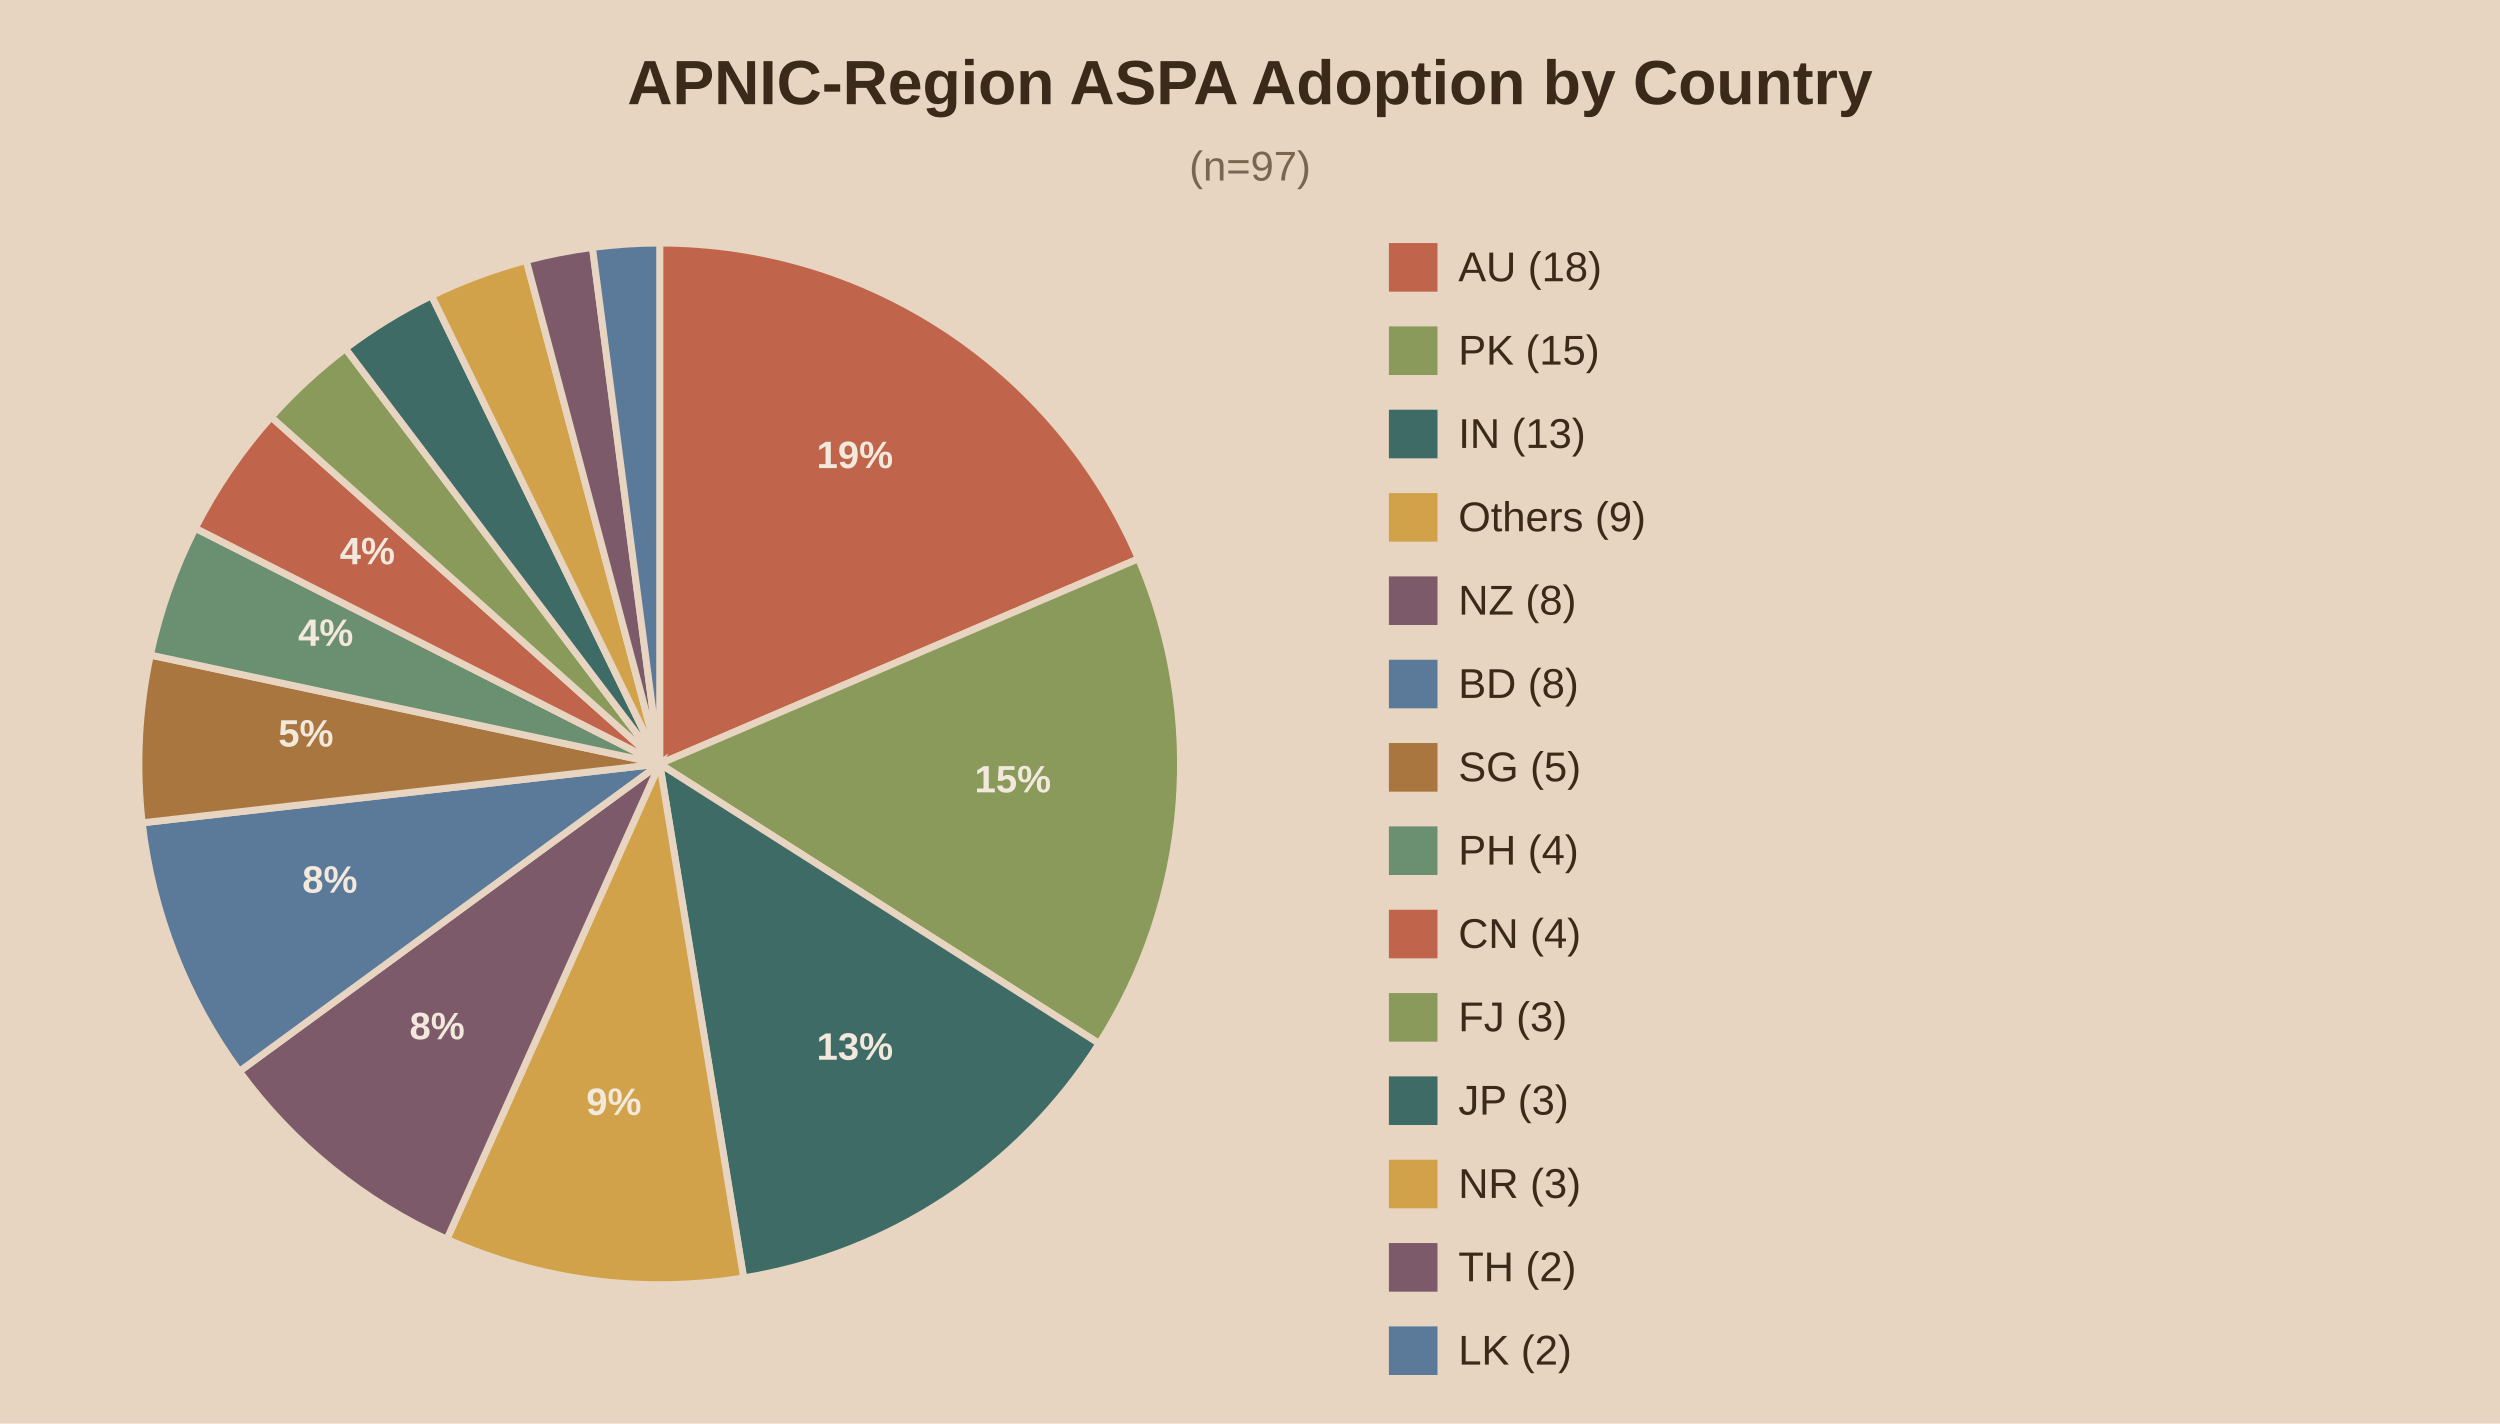
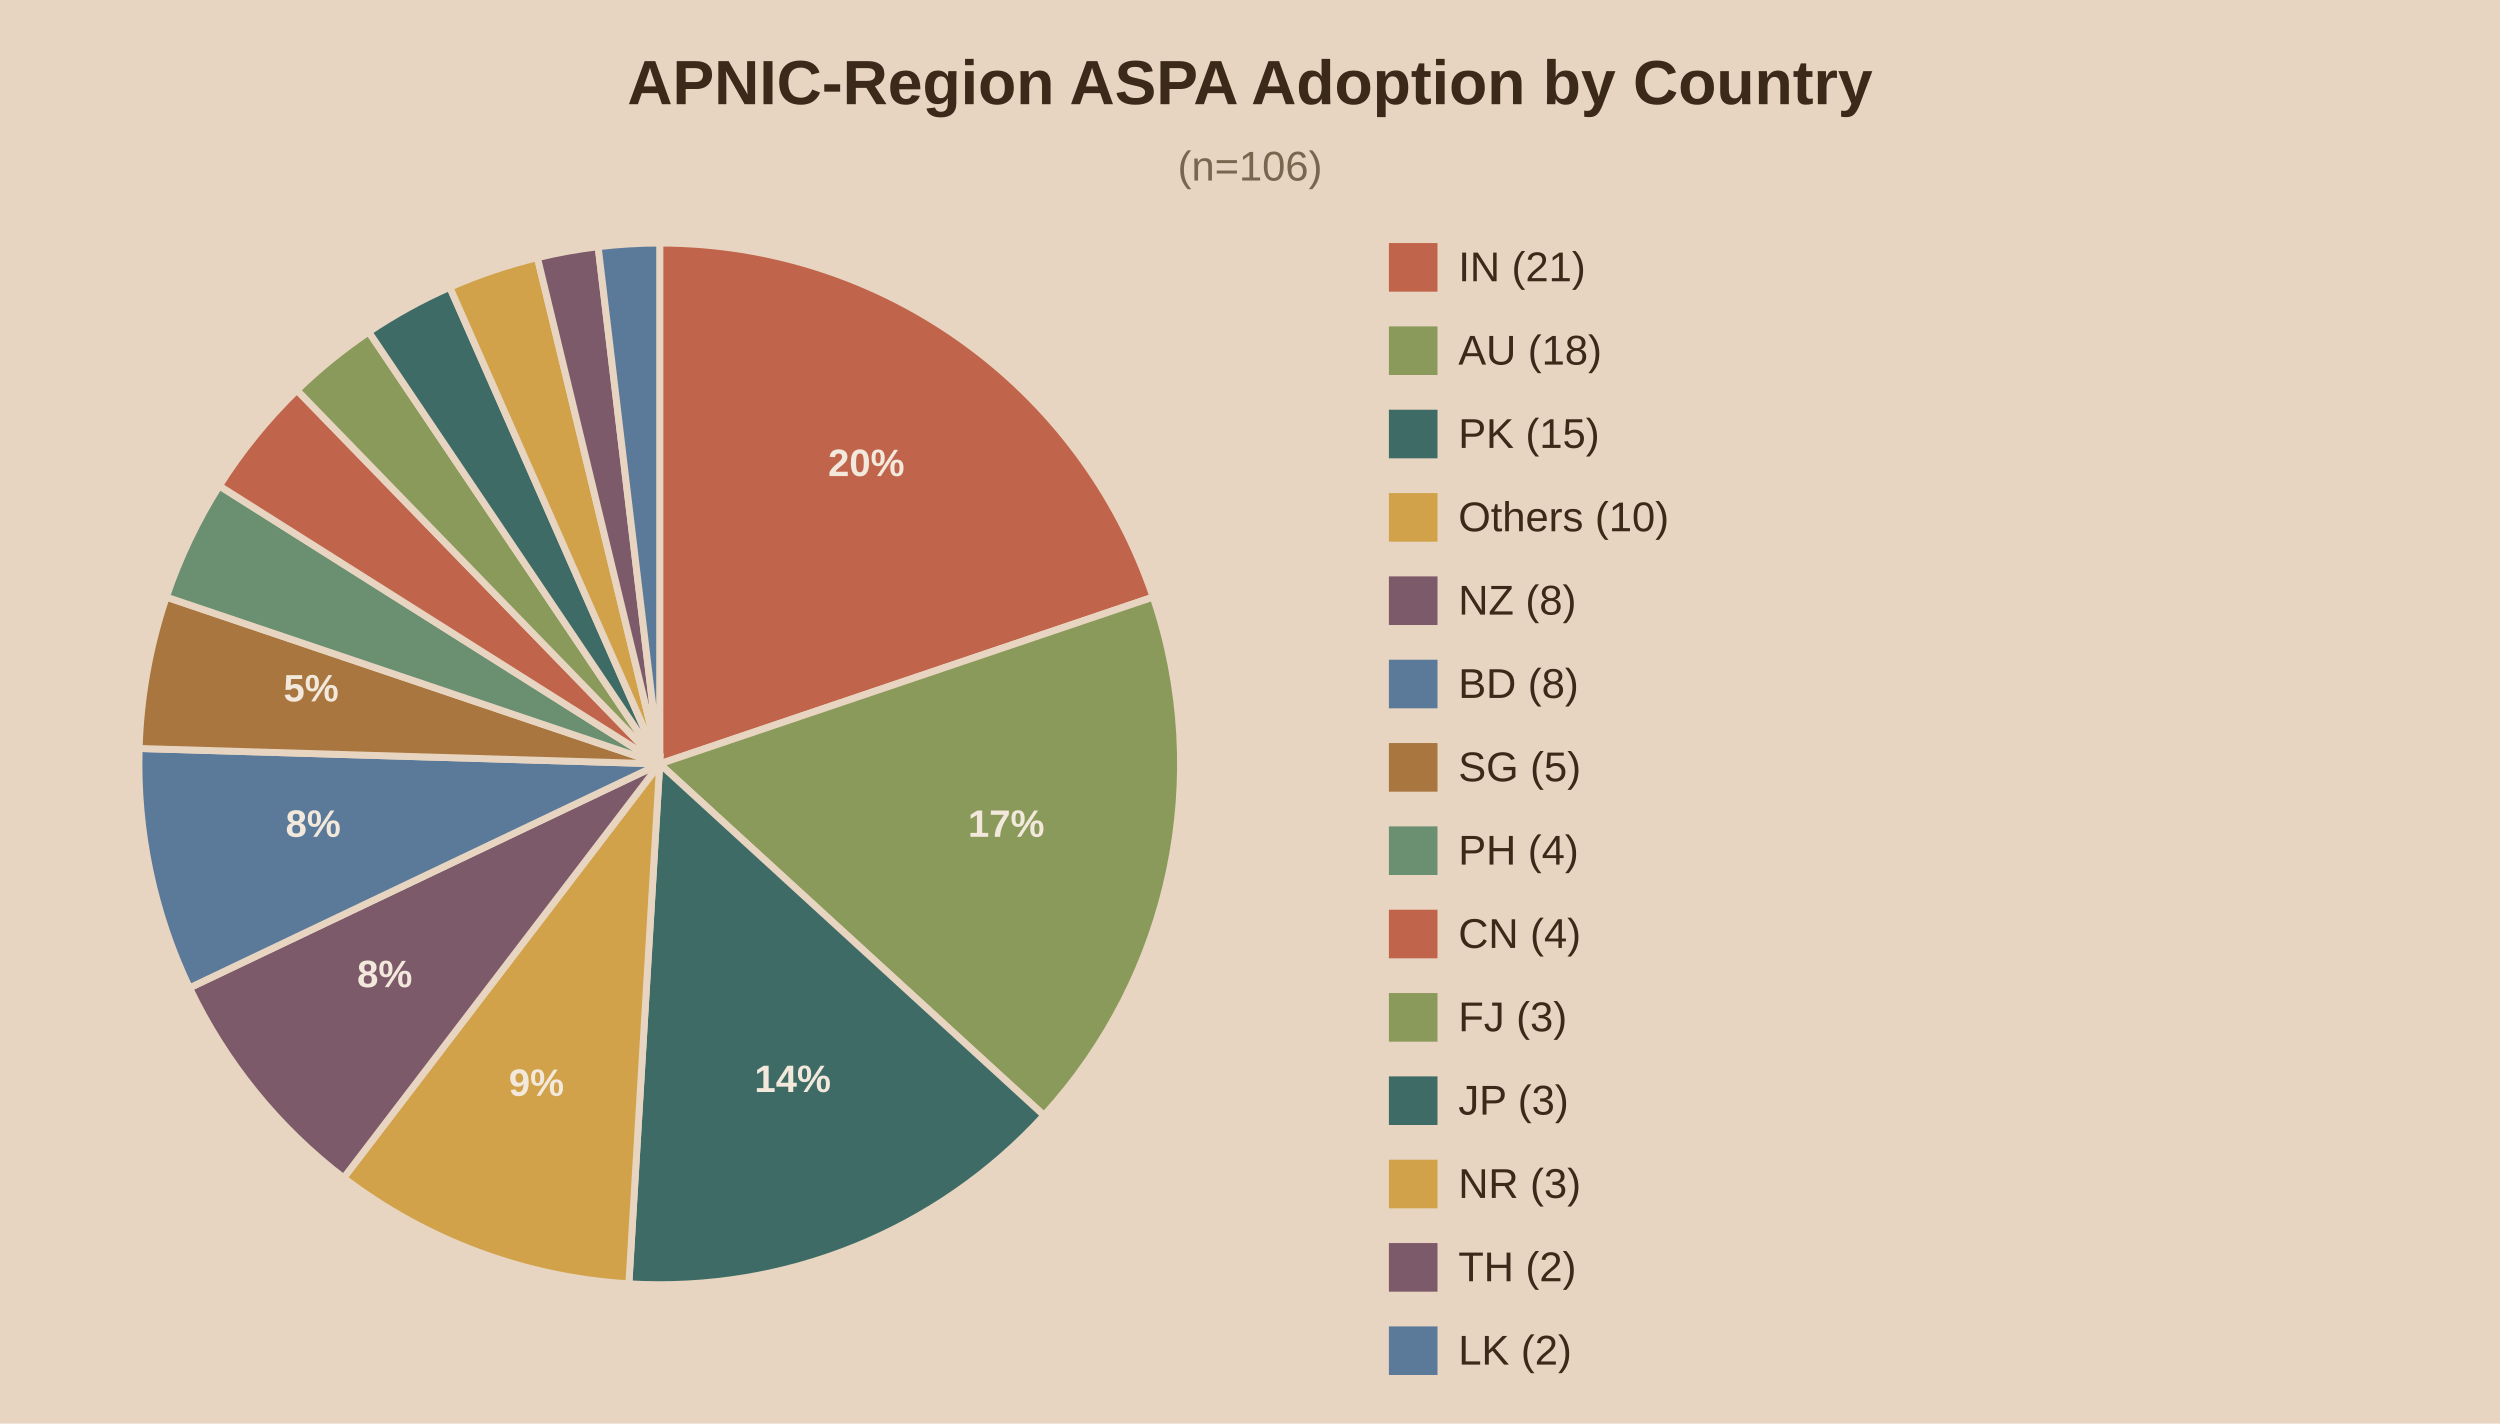
<svg xmlns="http://www.w3.org/2000/svg" viewBox="0 0 720 410">
  <rect width="720" height="410" fill="#e8d5c1" />
  <text x="360.0" y="30" text-anchor="middle" font-family="Arial" font-size="18" font-weight="bold" fill="#3b2a1a">APNIC-Region ASPA Adoption by Country</text>
-   <text x="360.0" y="52" text-anchor="middle" font-family="Arial" font-size="12" fill="#7a6650">(n=97)</text>
-   <path d="M190,220.0 L190.00,70.00 A150,150 0 0,1 327.87,160.92 Z" fill="#c0654b" stroke="#e8d5c1" stroke-width="2" />
-   <text x="246.2" y="134.8" text-anchor="middle" font-family="Arial" font-size="11" font-weight="bold" fill="#f2e8db">19%</text>
-   <path d="M190,220.0 L327.87,160.92 A150,150 0 0,1 316.54,300.54 Z" fill="#8a9a5b" stroke="#e8d5c1" stroke-width="2" />
-   <text x="291.7" y="228.2" text-anchor="middle" font-family="Arial" font-size="11" font-weight="bold" fill="#f2e8db">15%</text>
-   <path d="M190,220.0 L316.54,300.54 A150,150 0 0,1 214.18,368.04 Z" fill="#3f6b66" stroke="#e8d5c1" stroke-width="2" />
-   <text x="246.2" y="305.2" text-anchor="middle" font-family="Arial" font-size="11" font-weight="bold" fill="#f2e8db">13%</text>
-   <path d="M190,220.0 L214.18,368.04 A150,150 0 0,1 128.69,356.90 Z" fill="#d1a24a" stroke="#e8d5c1" stroke-width="2" />
-   <text x="176.8" y="321.1" text-anchor="middle" font-family="Arial" font-size="11" font-weight="bold" fill="#f2e8db">9%</text>
-   <path d="M190,220.0 L128.69,356.90 A150,150 0 0,1 68.93,308.56 Z" fill="#7d5a6a" stroke="#e8d5c1" stroke-width="2" />
-   <text x="125.9" y="299.3" text-anchor="middle" font-family="Arial" font-size="11" font-weight="bold" fill="#f2e8db">8%</text>
-   <path d="M190,220.0 L68.93,308.56 A150,150 0 0,1 40.96,236.97 Z" fill="#5b7a99" stroke="#e8d5c1" stroke-width="2" />
-   <text x="95.0" y="257.1" text-anchor="middle" font-family="Arial" font-size="11" font-weight="bold" fill="#f2e8db">8%</text>
-   <path d="M190,220.0 L40.96,236.97 A150,150 0 0,1 43.31,188.65 Z" fill="#a8763e" stroke="#e8d5c1" stroke-width="2" />
-   <text x="88.1" y="215.0" text-anchor="middle" font-family="Arial" font-size="11" font-weight="bold" fill="#f2e8db">5%</text>
-   <path d="M190,220.0 L43.31,188.65 A150,150 0 0,1 56.24,152.12 Z" fill="#6b8f71" stroke="#e8d5c1" stroke-width="2" />
-   <text x="93.8" y="186.0" text-anchor="middle" font-family="Arial" font-size="11" font-weight="bold" fill="#f2e8db">4%</text>
-   <path d="M190,220.0 L56.24,152.12 A150,150 0 0,1 78.10,120.11 Z" fill="#c0654b" stroke="#e8d5c1" stroke-width="2" />
-   <text x="105.8" y="162.5" text-anchor="middle" font-family="Arial" font-size="11" font-weight="bold" fill="#f2e8db">4%</text>
-   <path d="M190,220.0 L78.10,120.11 A150,150 0 0,1 99.49,100.38 Z" fill="#8a9a5b" stroke="#e8d5c1" stroke-width="2" />
-   <path d="M190,220.0 L99.49,100.38 A150,150 0 0,1 124.29,85.16 Z" fill="#3f6b66" stroke="#e8d5c1" stroke-width="2" />
-   <path d="M190,220.0 L124.29,85.16 A150,150 0 0,1 151.57,75.01 Z" fill="#d1a24a" stroke="#e8d5c1" stroke-width="2" />
-   <path d="M190,220.0 L151.57,75.01 A150,150 0 0,1 170.62,71.26 Z" fill="#7d5a6a" stroke="#e8d5c1" stroke-width="2" />
-   <path d="M190,220.0 L170.62,71.26 A150,150 0 0,1 190.00,70.00 Z" fill="#5b7a99" stroke="#e8d5c1" stroke-width="2" />
+   <text x="360.0" y="52" text-anchor="middle" font-family="Arial" font-size="12" fill="#7a6650">(n=106)</text>
+   <path d="M190,220.0 L190.00,70.00 A150,150 0 0,1 332.10,171.96 Z" fill="#c0654b" stroke="#e8d5c1" stroke-width="2" />
+   <text x="249.5" y="137.1" text-anchor="middle" font-family="Arial" font-size="11" font-weight="bold" fill="#f2e8db">20%</text>
+   <path d="M190,220.0 L332.10,171.96 A150,150 0 0,1 300.67,321.25 Z" fill="#8a9a5b" stroke="#e8d5c1" stroke-width="2" />
+   <text x="289.8" y="241.0" text-anchor="middle" font-family="Arial" font-size="11" font-weight="bold" fill="#f2e8db">17%</text>
+   <path d="M190,220.0 L300.67,321.25 A150,150 0 0,1 181.11,369.74 Z" fill="#3f6b66" stroke="#e8d5c1" stroke-width="2" />
+   <text x="228.3" y="314.5" text-anchor="middle" font-family="Arial" font-size="11" font-weight="bold" fill="#f2e8db">14%</text>
+   <path d="M190,220.0 L181.11,369.74 A150,150 0 0,1 98.98,339.23 Z" fill="#d1a24a" stroke="#e8d5c1" stroke-width="2" />
+   <text x="154.5" y="315.6" text-anchor="middle" font-family="Arial" font-size="11" font-weight="bold" fill="#f2e8db">9%</text>
+   <path d="M190,220.0 L98.98,339.23 A150,150 0 0,1 54.58,284.51 Z" fill="#7d5a6a" stroke="#e8d5c1" stroke-width="2" />
+   <text x="110.8" y="284.3" text-anchor="middle" font-family="Arial" font-size="11" font-weight="bold" fill="#f2e8db">8%</text>
+   <path d="M190,220.0 L54.58,284.51 A150,150 0 0,1 40.07,215.56 Z" fill="#5b7a99" stroke="#e8d5c1" stroke-width="2" />
+   <text x="90.2" y="241.0" text-anchor="middle" font-family="Arial" font-size="11" font-weight="bold" fill="#f2e8db">8%</text>
+   <path d="M190,220.0 L40.07,215.56 A150,150 0 0,1 47.90,171.96 Z" fill="#a8763e" stroke="#e8d5c1" stroke-width="2" />
+   <text x="89.6" y="202.0" text-anchor="middle" font-family="Arial" font-size="11" font-weight="bold" fill="#f2e8db">5%</text>
+   <path d="M190,220.0 L47.90,171.96 A150,150 0 0,1 63.16,139.93 Z" fill="#6b8f71" stroke="#e8d5c1" stroke-width="2" />
+   <path d="M190,220.0 L63.16,139.93 A150,150 0 0,1 85.52,112.37 Z" fill="#c0654b" stroke="#e8d5c1" stroke-width="2" />
+   <path d="M190,220.0 L85.52,112.37 A150,150 0 0,1 106.20,95.59 Z" fill="#8a9a5b" stroke="#e8d5c1" stroke-width="2" />
+   <path d="M190,220.0 L106.20,95.59 A150,150 0 0,1 129.53,82.73 Z" fill="#3f6b66" stroke="#e8d5c1" stroke-width="2" />
+   <path d="M190,220.0 L129.53,82.73 A150,150 0 0,1 154.77,74.20 Z" fill="#d1a24a" stroke="#e8d5c1" stroke-width="2" />
+   <path d="M190,220.0 L154.77,74.20 A150,150 0 0,1 172.26,71.05 Z" fill="#7d5a6a" stroke="#e8d5c1" stroke-width="2" />
+   <path d="M190,220.0 L172.26,71.05 A150,150 0 0,1 190.00,70.00 Z" fill="#5b7a99" stroke="#e8d5c1" stroke-width="2" />
  <rect x="400" y="70" width="14" height="14" fill="#c0654b" />
-   <text x="420" y="81" font-family="Arial" font-size="12" fill="#3b2a1a">AU (18)</text>
+   <text x="420" y="81" font-family="Arial" font-size="12" fill="#3b2a1a">IN (21)</text>
  <rect x="400" y="94" width="14" height="14" fill="#8a9a5b" />
-   <text x="420" y="105" font-family="Arial" font-size="12" fill="#3b2a1a">PK (15)</text>
+   <text x="420" y="105" font-family="Arial" font-size="12" fill="#3b2a1a">AU (18)</text>
  <rect x="400" y="118" width="14" height="14" fill="#3f6b66" />
-   <text x="420" y="129" font-family="Arial" font-size="12" fill="#3b2a1a">IN (13)</text>
+   <text x="420" y="129" font-family="Arial" font-size="12" fill="#3b2a1a">PK (15)</text>
  <rect x="400" y="142" width="14" height="14" fill="#d1a24a" />
-   <text x="420" y="153" font-family="Arial" font-size="12" fill="#3b2a1a">Others (9)</text>
+   <text x="420" y="153" font-family="Arial" font-size="12" fill="#3b2a1a">Others (10)</text>
  <rect x="400" y="166" width="14" height="14" fill="#7d5a6a" />
  <text x="420" y="177" font-family="Arial" font-size="12" fill="#3b2a1a">NZ (8)</text>
  <rect x="400" y="190" width="14" height="14" fill="#5b7a99" />
  <text x="420" y="201" font-family="Arial" font-size="12" fill="#3b2a1a">BD (8)</text>
  <rect x="400" y="214" width="14" height="14" fill="#a8763e" />
  <text x="420" y="225" font-family="Arial" font-size="12" fill="#3b2a1a">SG (5)</text>
  <rect x="400" y="238" width="14" height="14" fill="#6b8f71" />
  <text x="420" y="249" font-family="Arial" font-size="12" fill="#3b2a1a">PH (4)</text>
  <rect x="400" y="262" width="14" height="14" fill="#c0654b" />
  <text x="420" y="273" font-family="Arial" font-size="12" fill="#3b2a1a">CN (4)</text>
  <rect x="400" y="286" width="14" height="14" fill="#8a9a5b" />
  <text x="420" y="297" font-family="Arial" font-size="12" fill="#3b2a1a">FJ (3)</text>
  <rect x="400" y="310" width="14" height="14" fill="#3f6b66" />
  <text x="420" y="321" font-family="Arial" font-size="12" fill="#3b2a1a">JP (3)</text>
  <rect x="400" y="334" width="14" height="14" fill="#d1a24a" />
  <text x="420" y="345" font-family="Arial" font-size="12" fill="#3b2a1a">NR (3)</text>
  <rect x="400" y="358" width="14" height="14" fill="#7d5a6a" />
  <text x="420" y="369" font-family="Arial" font-size="12" fill="#3b2a1a">TH (2)</text>
  <rect x="400" y="382" width="14" height="14" fill="#5b7a99" />
  <text x="420" y="393" font-family="Arial" font-size="12" fill="#3b2a1a">LK (2)</text>
</svg>
